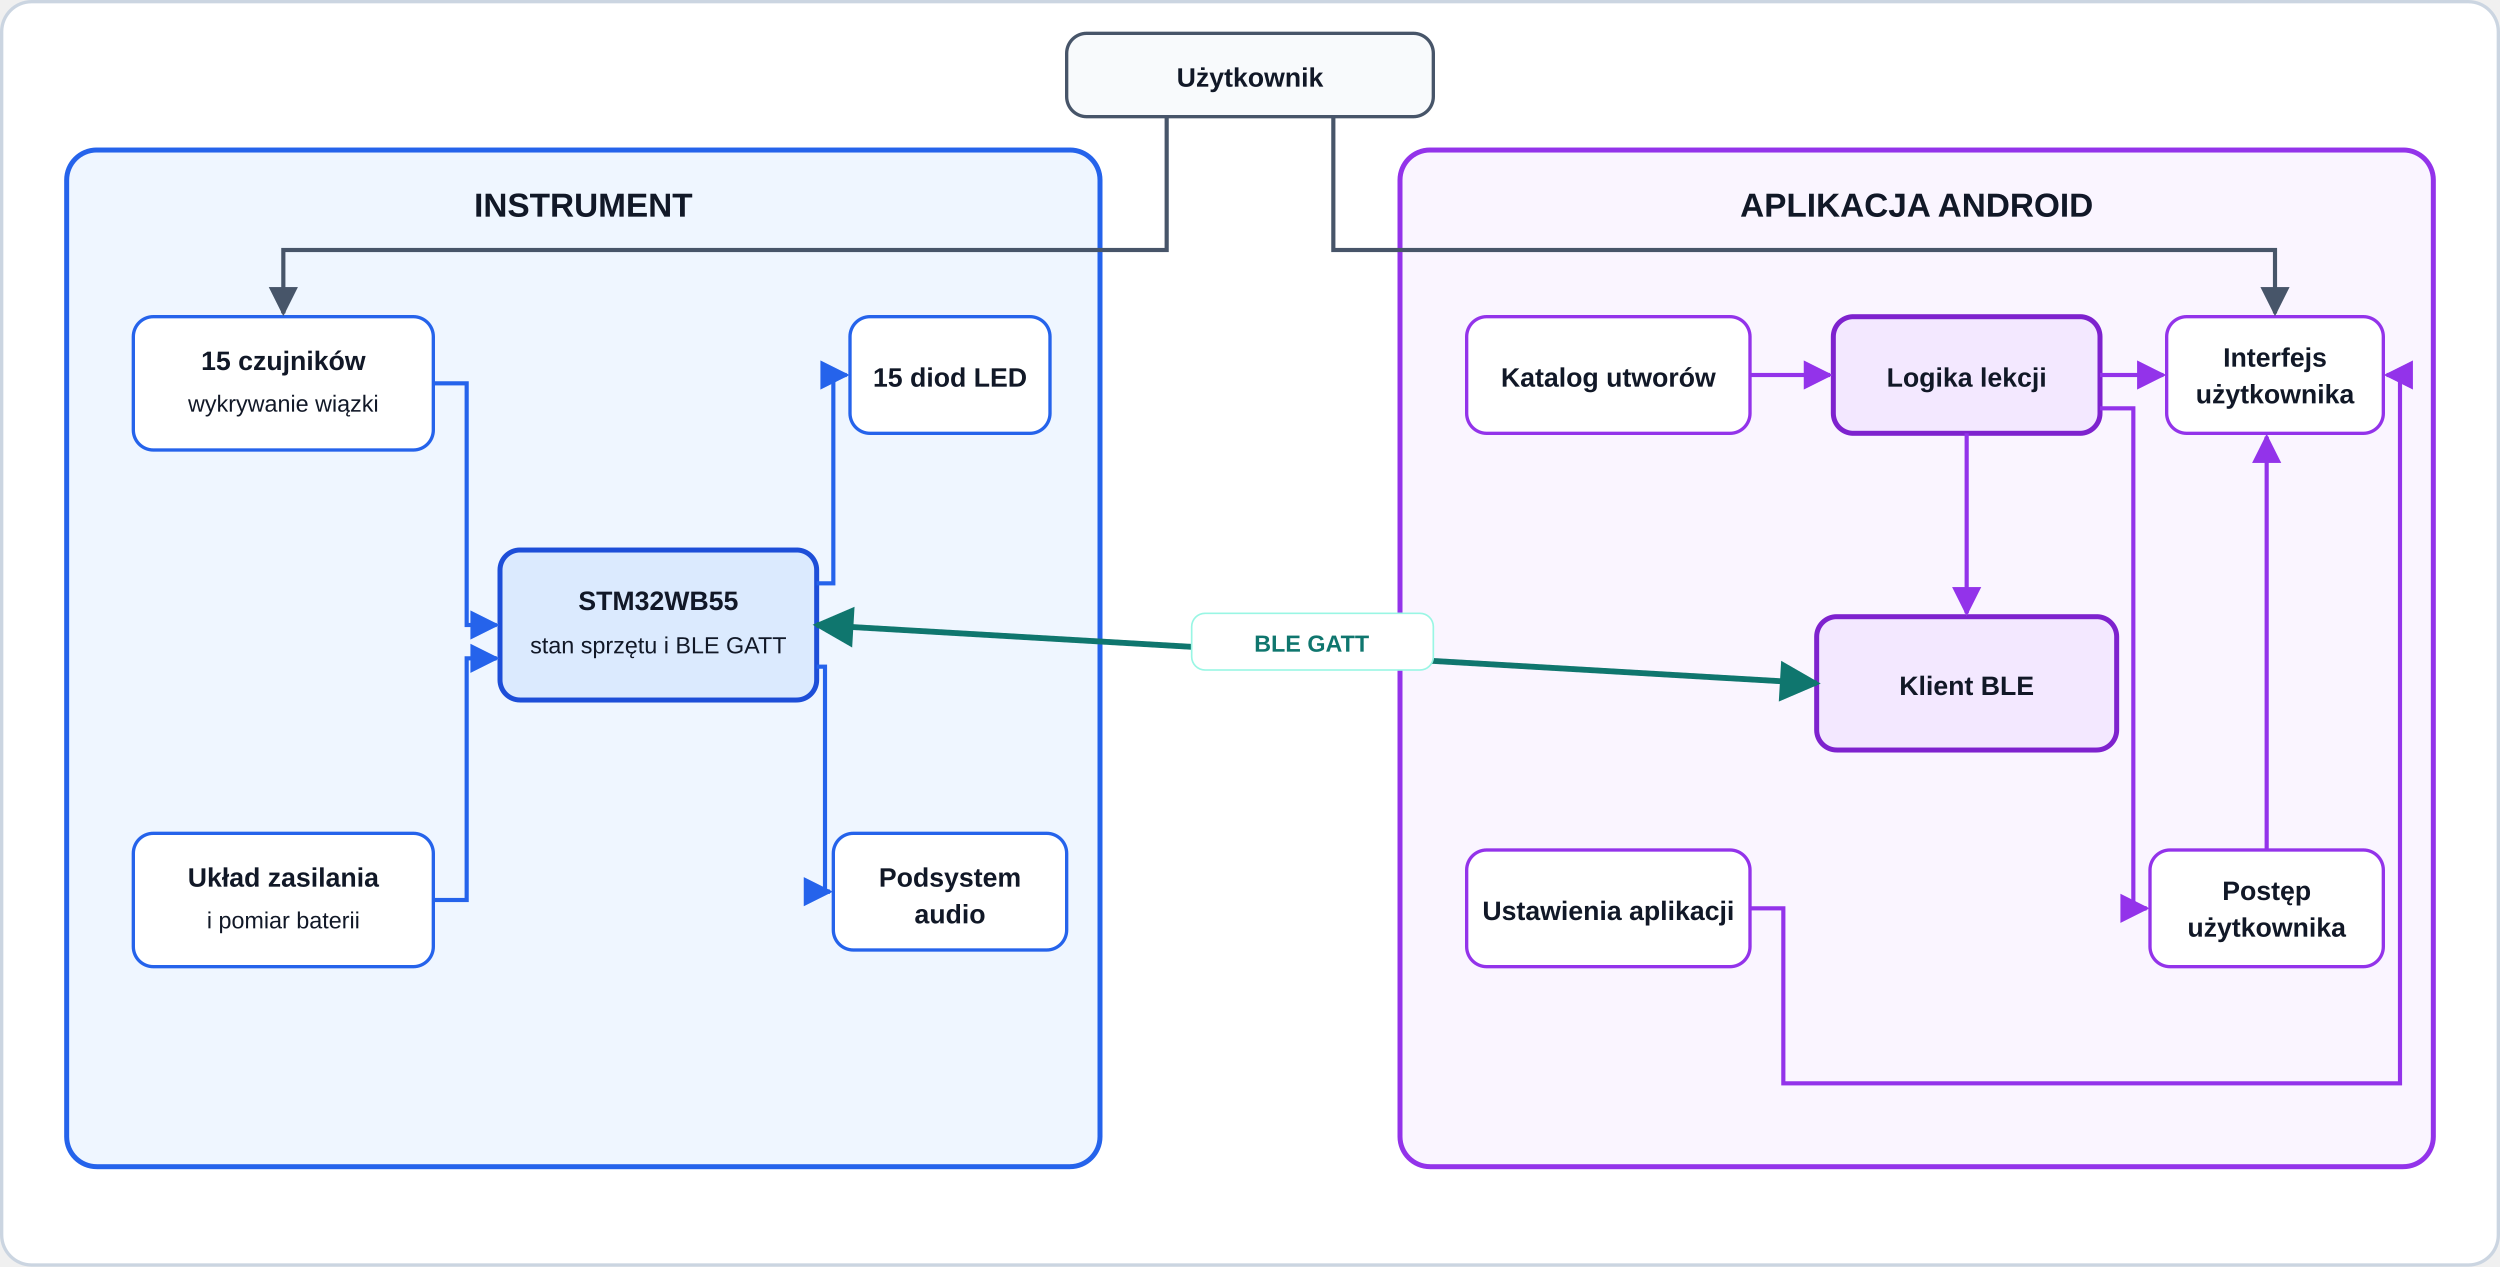
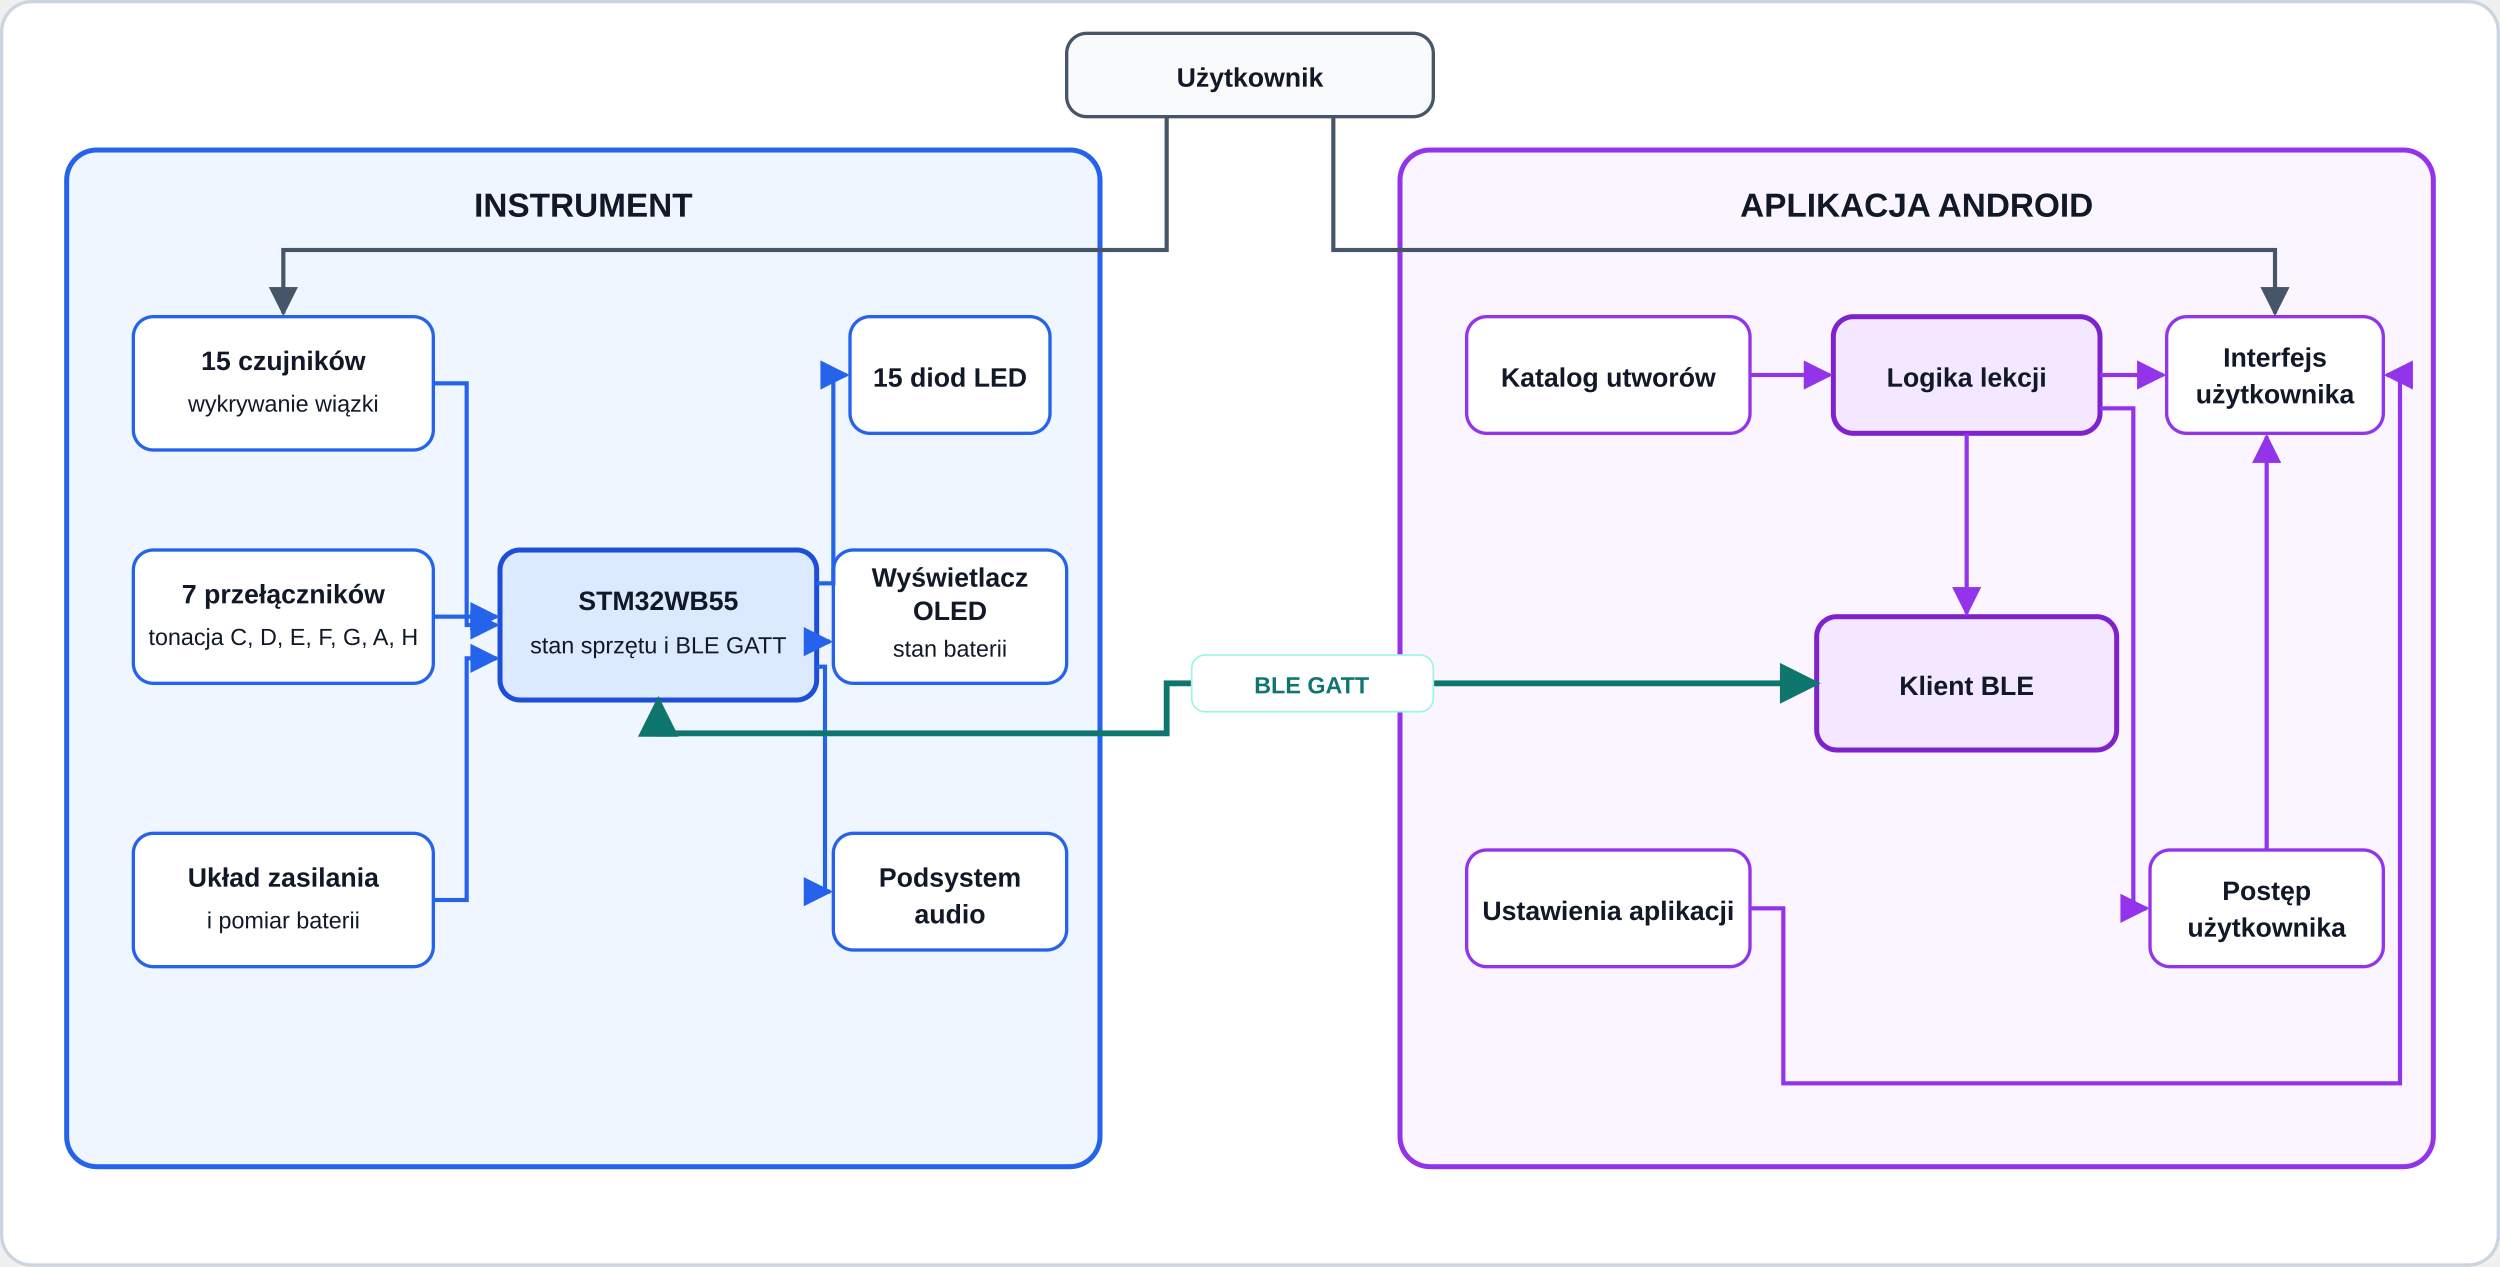
<svg xmlns="http://www.w3.org/2000/svg" width="1500" height="760" viewBox="0 0 1500 760" role="img" aria-labelledby="title desc">
  <defs>
    <marker id="arrow-blue" viewBox="0 0 10 10" refX="9" refY="5" markerWidth="7" markerHeight="7" orient="auto-start-reverse">
      <path d="M 0 0 L 10 5 L 0 10 z" fill="#2563eb" />
    </marker>
    <marker id="arrow-purple" viewBox="0 0 10 10" refX="9" refY="5" markerWidth="7" markerHeight="7" orient="auto-start-reverse">
      <path d="M 0 0 L 10 5 L 0 10 z" fill="#9333ea" />
    </marker>
    <marker id="arrow-gray" viewBox="0 0 10 10" refX="9" refY="5" markerWidth="7" markerHeight="7" orient="auto-start-reverse">
      <path d="M 0 0 L 10 5 L 0 10 z" fill="#475569" />
    </marker>
    <marker id="arrow-teal" viewBox="0 0 10 10" refX="9" refY="5" markerWidth="7" markerHeight="7" orient="auto-start-reverse">
      <path d="M 0 0 L 10 5 L 0 10 z" fill="#0f766e" />
    </marker>
    <style>
      .label { font-family: Arial, sans-serif; fill: #111827; text-anchor: middle; }
      .group-title { font-size: 20px; font-weight: 700; }
      .node-title { font-size: 16px; font-weight: 700; }
      .node-text { font-size: 14px; }
      .edge-label { font-size: 14px; font-weight: 700; fill: #0f766e; }
      .edge-blue { fill: none; stroke: #2563eb; stroke-width: 2.5; marker-end: url(#arrow-blue); }
      .edge-purple { fill: none; stroke: #9333ea; stroke-width: 2.5; marker-end: url(#arrow-purple); }
      .edge-gray { fill: none; stroke: #475569; stroke-width: 2.5; marker-end: url(#arrow-gray); }
    </style>
  </defs>
  <rect x="1" y="1" width="1498" height="758" rx="18" fill="#ffffff" stroke="#cbd5e1" stroke-width="2" />
  <rect x="40" y="90" width="620" height="610" rx="18" fill="#eff6ff" stroke="#2563eb" stroke-width="3" />
  <rect x="840" y="90" width="620" height="610" rx="18" fill="#faf5ff" stroke="#9333ea" stroke-width="3" />
  <text class="label group-title" x="350" y="130">INSTRUMENT</text>
  <text class="label group-title" x="1150" y="130">APLIKACJA ANDROID</text>
  <rect x="640" y="20" width="220" height="50" rx="12" fill="#f8fafc" stroke="#475569" stroke-width="2" />
  <text class="label node-title" x="750" y="52">Użytkownik</text>
  <g>
    <rect x="80" y="190" width="180" height="80" rx="12" fill="#ffffff" stroke="#2563eb" stroke-width="2" />
    <text class="label node-title" x="170" y="222">15 czujników</text>
    <text class="label node-text" x="170" y="247">wykrywanie wiązki</text>
  </g>
  <g>
    <rect x="80" y="500" width="180" height="80" rx="12" fill="#ffffff" stroke="#2563eb" stroke-width="2" />
    <text class="label node-title" x="170" y="532">Układ zasilania</text>
    <text class="label node-text" x="170" y="557">i pomiar baterii</text>
  </g>
  <g>
+     <rect x="80" y="330" width="180" height="80" rx="12" fill="#ffffff" stroke="#2563eb" stroke-width="2" />
+     <text class="label node-title" x="170" y="362">7 przełączników</text>
+     <text class="label node-text" x="170" y="387">tonacja C, D, E, F, G, A, H</text>
+   </g>
+   <g>
    <rect x="300" y="330" width="190" height="90" rx="12" fill="#dbeafe" stroke="#1d4ed8" stroke-width="3" />
    <text class="label node-title" x="395" y="366">STM32WB55</text>
    <text class="label node-text" x="395" y="392">stan sprzętu i BLE GATT</text>
  </g>
  <g>
    <rect x="510" y="190" width="120" height="70" rx="12" fill="#ffffff" stroke="#2563eb" stroke-width="2" />
    <text class="label node-title" x="570" y="232">15 diod LED</text>
+   </g>
+   <g>
+     <rect x="500" y="330" width="140" height="80" rx="12" fill="#ffffff" stroke="#2563eb" stroke-width="2" />
+     <text class="label node-title" x="570" y="352">Wyświetlacz</text>
+     <text class="label node-title" x="570" y="372">OLED</text>
+     <text class="label node-text" x="570" y="394">stan baterii</text>
  </g>
  <g>
    <rect x="500" y="500" width="140" height="70" rx="12" fill="#ffffff" stroke="#2563eb" stroke-width="2" />
    <text class="label node-title" x="570" y="532">Podsystem</text>
    <text class="label node-title" x="570" y="554">audio</text>
  </g>
  <g>
    <rect x="880" y="190" width="170" height="70" rx="12" fill="#ffffff" stroke="#9333ea" stroke-width="2" />
    <text class="label node-title" x="965" y="232">Katalog utworów</text>
  </g>
  <g>
    <rect x="1100" y="190" width="160" height="70" rx="12" fill="#f3e8ff" stroke="#7e22ce" stroke-width="3" />
    <text class="label node-title" x="1180" y="232">Logika lekcji</text>
  </g>
  <g>
    <rect x="1300" y="190" width="130" height="70" rx="12" fill="#ffffff" stroke="#9333ea" stroke-width="2" />
    <text class="label node-title" x="1365" y="220">Interfejs</text>
    <text class="label node-title" x="1365" y="242">użytkownika</text>
  </g>
  <g>
    <rect x="1090" y="370" width="180" height="80" rx="12" fill="#f3e8ff" stroke="#7e22ce" stroke-width="3" />
    <text class="label node-title" x="1180" y="417">Klient BLE</text>
  </g>
  <g>
    <rect x="880" y="510" width="170" height="70" rx="12" fill="#ffffff" stroke="#9333ea" stroke-width="2" />
    <text class="label node-title" x="965" y="552">Ustawienia aplikacji</text>
  </g>
  <g>
    <rect x="1290" y="510" width="140" height="70" rx="12" fill="#ffffff" stroke="#9333ea" stroke-width="2" />
    <text class="label node-title" x="1360" y="540">Postęp</text>
    <text class="label node-title" x="1360" y="562">użytkownika</text>
  </g>
  <path class="edge-gray" d="M 700 70 L 700 150 L 170 150 L 170 188" />
  <path class="edge-gray" d="M 800 70 L 800 150 L 1365 150 L 1365 188" />
  <path class="edge-blue" d="M 260 230 L 280 230 L 280 375 L 298 375" />
  <path class="edge-blue" d="M 260 540 L 280 540 L 280 395 L 298 395" />
+   <path class="edge-blue" d="M 260 370 L 298 370" />
  <path class="edge-blue" d="M 490 350 L 500 350 L 500 225 L 508 225" />
+   <path class="edge-blue" d="M 490 385 L 498 385" />
  <path class="edge-blue" d="M 490 400 L 495 400 L 495 535 L 498 535" />
-   <path d="M 490 375 L 1090 410" fill="none" stroke="#0f766e" stroke-width="3.5" marker-start="url(#arrow-teal)" marker-end="url(#arrow-teal)" />
-   <rect x="715" y="368" width="145" height="34" rx="8" fill="#ffffff" stroke="#99f6e4" />
-   <text class="label edge-label" x="787" y="391">BLE GATT</text>
+   <path d="M 395 420 L 395 440 L 700 440 L 700 410 L 1090 410" fill="none" stroke="#0f766e" stroke-width="3.5" marker-start="url(#arrow-teal)" marker-end="url(#arrow-teal)" />
+   <rect x="715" y="393" width="145" height="34" rx="8" fill="#ffffff" stroke="#99f6e4" />
+   <text class="label edge-label" x="787" y="416">BLE GATT</text>
  <path class="edge-purple" d="M 1050 225 L 1098 225" />
  <path class="edge-purple" d="M 1260 225 L 1298 225" />
  <path class="edge-purple" d="M 1180 260 L 1180 368" />
  <path class="edge-purple" d="M 1260 245 L 1280 245 L 1280 545 L 1288 545" />
  <path class="edge-purple" d="M 1360 510 L 1360 262" />
  <path class="edge-purple" d="M 1050 545 L 1070 545 L 1070 650 L 1440 650 L 1440 225 L 1432 225" />
</svg>
